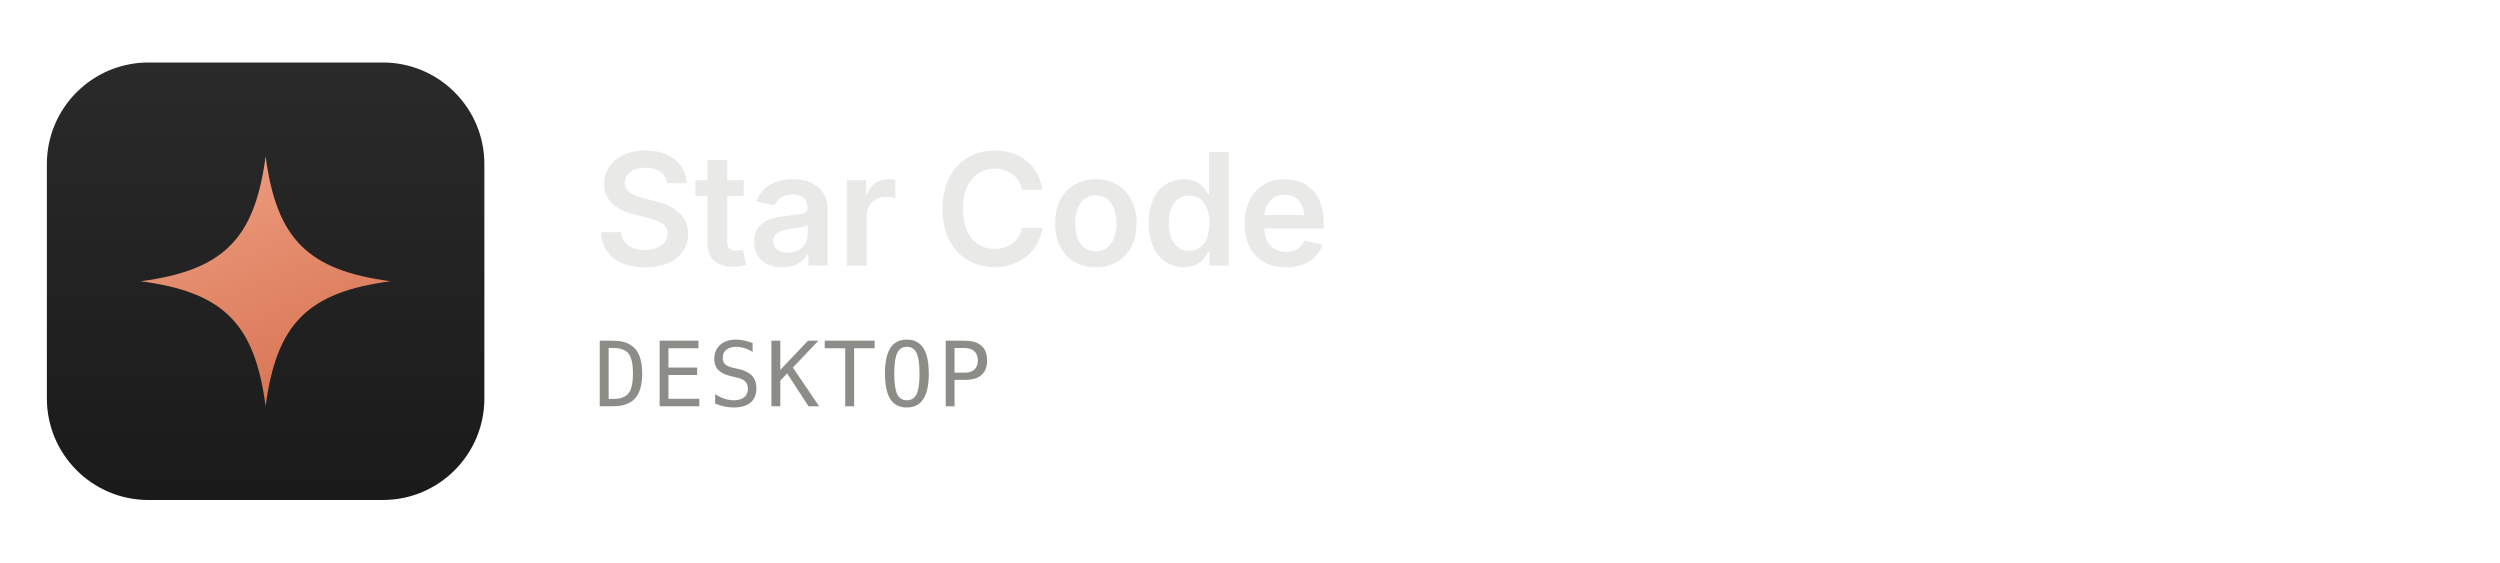
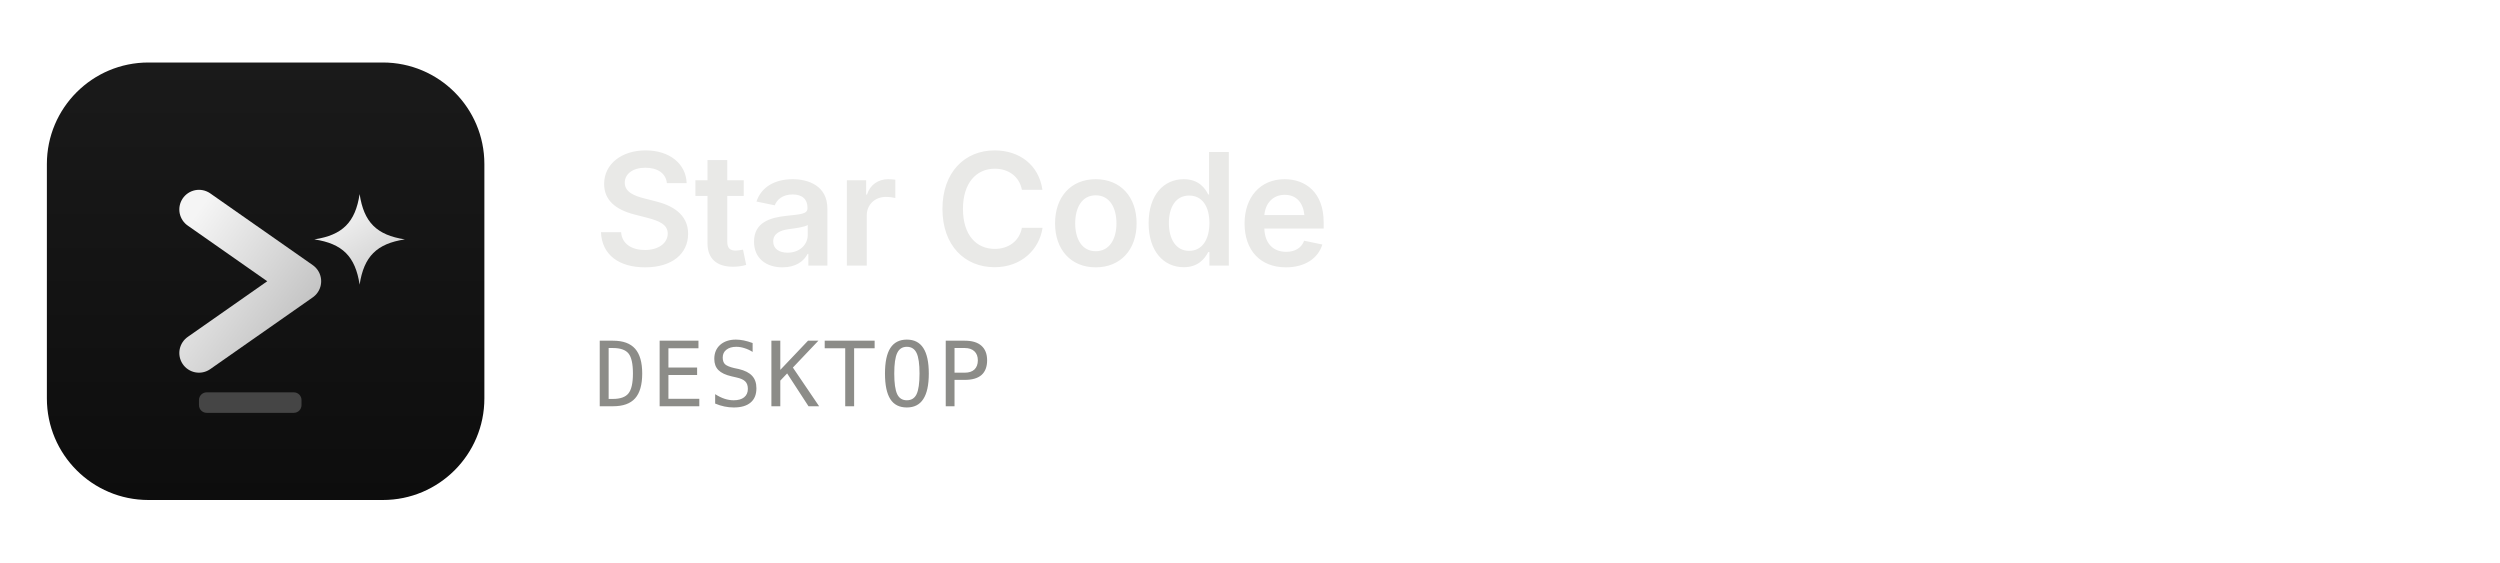
<svg xmlns="http://www.w3.org/2000/svg" viewBox="0 0 320 72" width="320" height="72" role="img" aria-label="Star Code">
  <defs>
    <linearGradient id="t2" x1="0" y1="0" x2="0" y2="1">
-       <stop offset="0" stop-color="#242424" />
-       <stop offset="1" stop-color="#141414" />
+       <stop offset="0" stop-color="#1a1a1a" />
+       <stop offset="1" stop-color="#0d0d0d" />
    </linearGradient>
-     <linearGradient id="s2" x1="0" y1="0" x2="0.4" y2="1">
-       <stop offset="0" stop-color="#efa183" />
-       <stop offset="1" stop-color="#d97757" />
+     <linearGradient id="c2" x1="0" y1="0" x2="1" y2="1">
+       <stop offset="0" stop-color="#f5f5f5" />
+       <stop offset="1" stop-color="#bdbdbd" />
    </linearGradient>
-     <linearGradient id="tileLight" x1="0" y1="0" x2="0" y2="1">
-       <stop offset="0" stop-color="#2a2a2a" />
-       <stop offset="1" stop-color="#1a1a1a" />
+     <linearGradient id="s2" x1="0" y1="0" x2="0.6" y2="1">
+       <stop offset="0" stop-color="#ffffff" />
+       <stop offset="1" stop-color="#cfcfcf" />
    </linearGradient>
  </defs>
  <g transform="translate(6 8)">
-     <rect width="56" height="56" rx="13" fill="url(#tileLight)" />
-     <path d="M28 12c1.4 10.6 5.4 14.6 16 16-10.6 1.4-14.6 5.4-16 16-1.4-10.6-5.4-14.6-16-16 10.6-1.4 14.6-5.4 16-16z" fill="url(#s2)" />
+     <rect width="56" height="56" rx="13" fill="url(#t2)" />
+     <g transform="scale(0.109375)">
+       <path d="M178 172 L298 256 L178 340" fill="none" stroke="url(#c2)" stroke-width="46" stroke-linecap="round" stroke-linejoin="round" />
+       <rect x="178" y="386" width="120" height="24" rx="9" fill="#9a9a9a" opacity="0.38" />
+       <path d="M366 154c5 33 20 48 53 53-33 5-48 20-53 53-5-33-20-48-53-53 33-5 48-20 53-53z" fill="url(#s2)" />
+     </g>
  </g>
  <text x="76" y="34" font-family="ui-sans-serif, -apple-system, 'Segoe UI', system-ui, sans-serif" font-size="20" font-weight="600" fill="#e9e9e7" letter-spacing="-0.2">Star Code</text>
  <text x="76" y="52" font-family="ui-monospace, 'JetBrains Mono', Consolas, monospace" font-size="11.5" fill="#8c8c88" letter-spacing="0.4">DESKTOP</text>
</svg>
